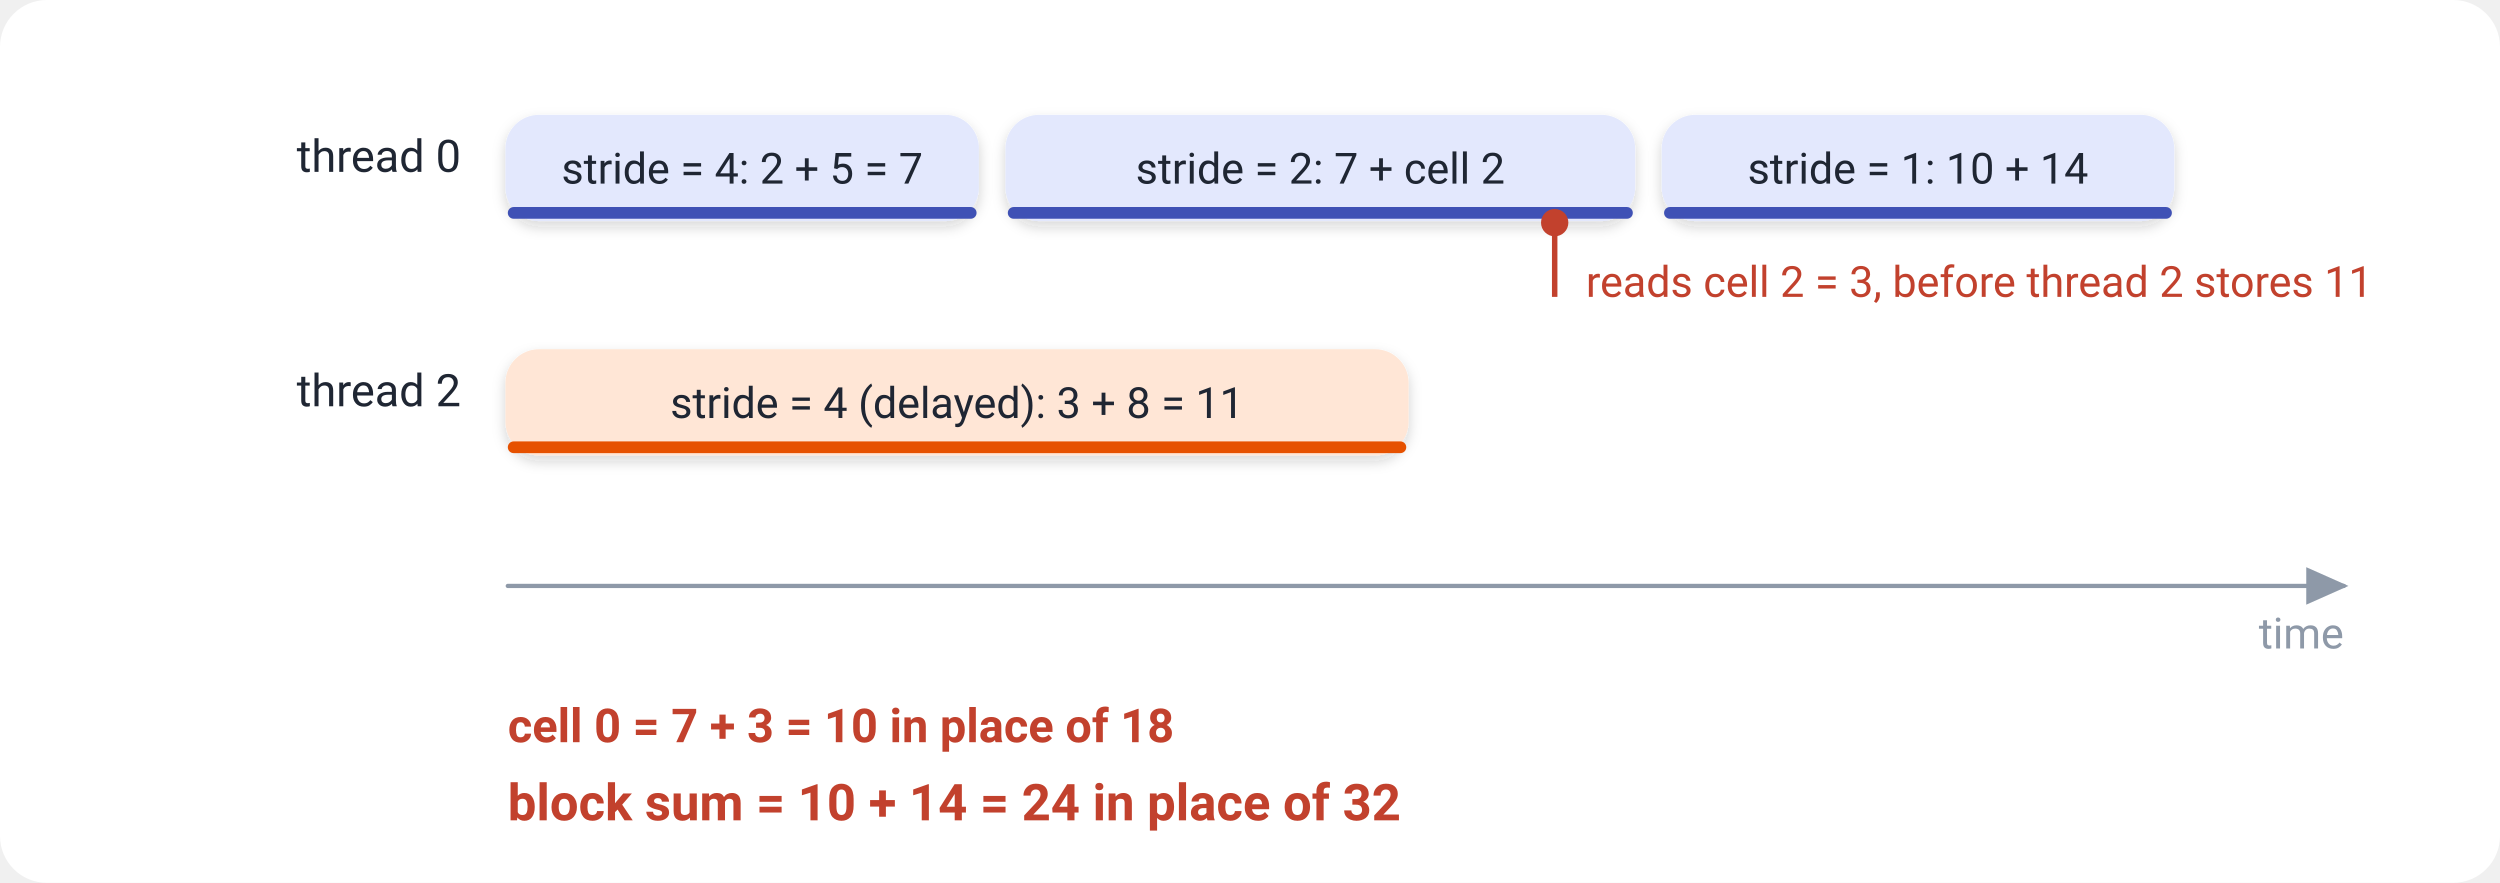
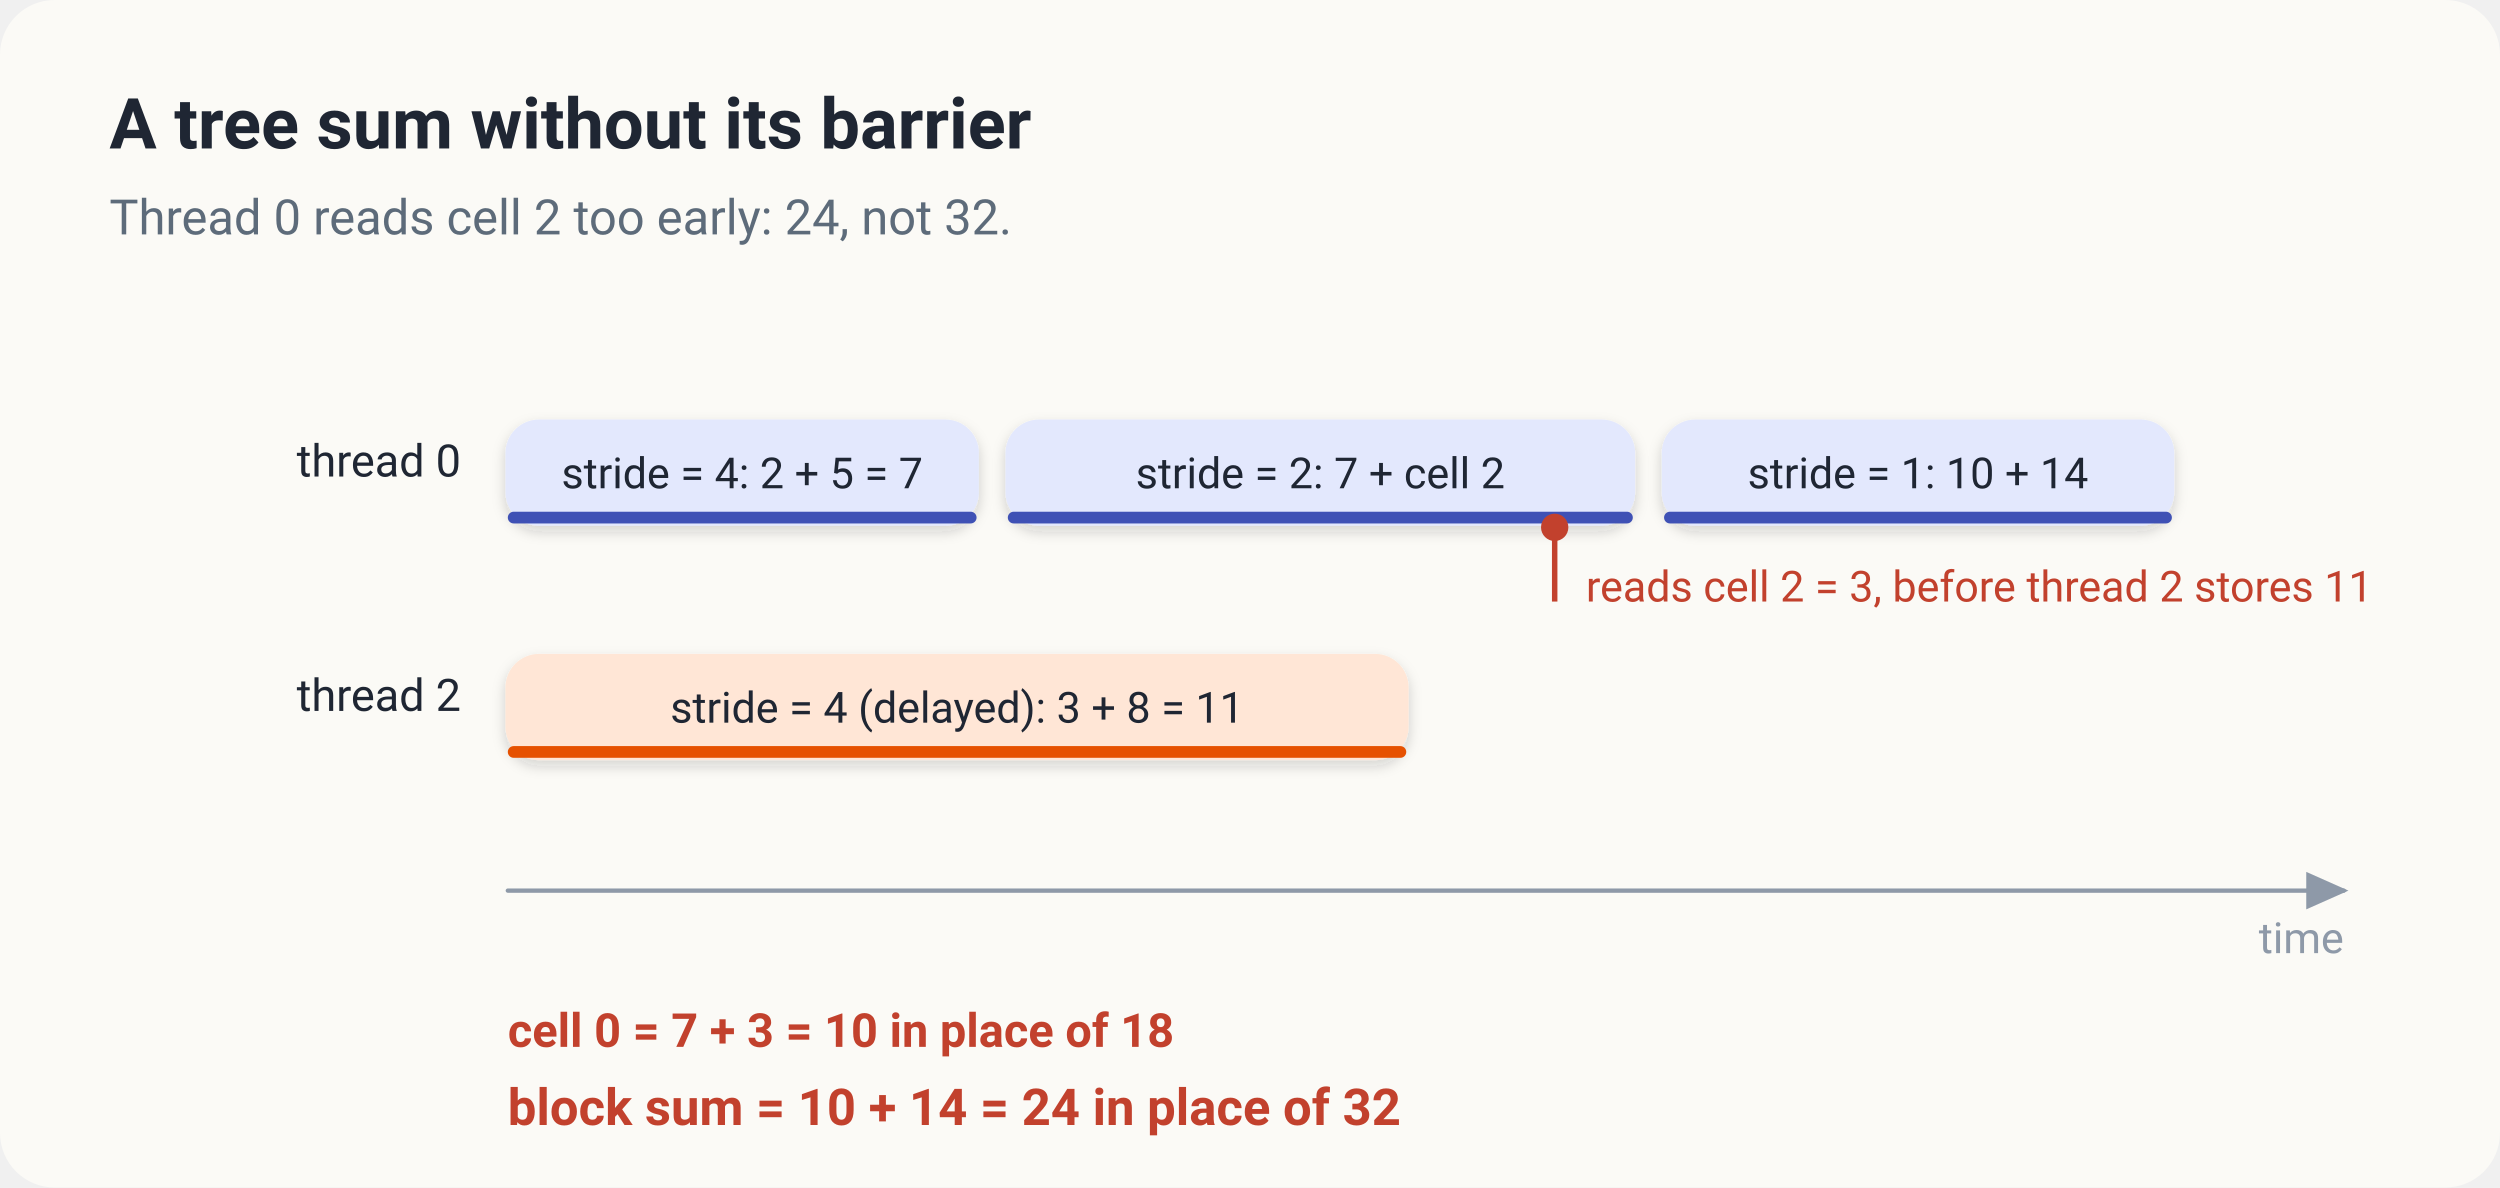
- <svg xmlns="http://www.w3.org/2000/svg" viewBox="0 0 640 226" width="640" height="226" role="img" aria-label="Without the barrier after step with stride = 4. Thread 0 finishes stride = 4 early and in step with stride = 2 reads cell 2 while it still holds 3, because thread 2 has not yet stored 3 + 8 = 11. Cell 0 becomes 7 + 3 = 10 in place of 18, and the block sum 10 + 14 = 24 in place of 32.">
+ <svg xmlns="http://www.w3.org/2000/svg" viewBox="0 0 640 304" width="640" height="304" role="img" aria-label="Without the barrier after step with stride = 4. Thread 0 finishes stride = 4 early and in step with stride = 2 reads cell 2 while it still holds 3, because thread 2 has not yet stored 3 + 8 = 11. Cell 0 becomes 7 + 3 = 10 in place of 18, and the block sum 10 + 14 = 24 in place of 32.">
  <style>
    text { font-family: Roboto, Inter, "Segoe UI", "Helvetica Neue", Arial, sans-serif; }
    .mono { font-family: "JetBrains Mono", "SF Mono", Menlo, Consolas, monospace; }
  </style>
  <defs>
    <marker id="m-hi" viewBox="0 0 10 10" refX="8.5" refY="5" markerUnits="userSpaceOnUse" markerWidth="12" markerHeight="12" orient="auto">
      <path d="M0.5,1 L9.5,5 L0.5,9 Z" fill="#3F51B5" />
    </marker>
    <marker id="m-grey" viewBox="0 0 10 10" refX="8.5" refY="5" markerUnits="userSpaceOnUse" markerWidth="12" markerHeight="12" orient="auto">
      <path d="M0.5,1 L9.5,5 L0.5,9 Z" fill="#8E99A8" />
    </marker>
    <marker id="m-red" viewBox="0 0 10 10" refX="8.5" refY="5" markerUnits="userSpaceOnUse" markerWidth="12" markerHeight="12" orient="auto">
      <path d="M0.5,1 L9.5,5 L0.5,9 Z" fill="#C2412D" />
    </marker>
    <marker id="m-ink" viewBox="0 0 10 10" refX="8.5" refY="5" markerUnits="userSpaceOnUse" markerWidth="12" markerHeight="12" orient="auto">
      <path d="M0.5,1 L9.5,5 L0.5,9 Z" fill="#1F2633" />
    </marker>
    <marker id="m-green" viewBox="0 0 10 10" refX="8.5" refY="5" markerUnits="userSpaceOnUse" markerWidth="12" markerHeight="12" orient="auto">
      <path d="M0.5,1 L9.5,5 L0.5,9 Z" fill="#2E8B57" />
    </marker>
    <marker id="m-blue" viewBox="0 0 10 10" refX="8.5" refY="5" markerUnits="userSpaceOnUse" markerWidth="12" markerHeight="12" orient="auto">
      <path d="M0.5,1 L9.5,5 L0.5,9 Z" fill="#3F51B5" />
    </marker>
    <marker id="m-mint" viewBox="0 0 10 10" refX="8.5" refY="5" markerUnits="userSpaceOnUse" markerWidth="12" markerHeight="12" orient="auto">
      <path d="M0.5,1 L9.5,5 L0.5,9 Z" fill="#00897B" />
    </marker>
    <marker id="m-peach" viewBox="0 0 10 10" refX="8.5" refY="5" markerUnits="userSpaceOnUse" markerWidth="12" markerHeight="12" orient="auto">
      <path d="M0.5,1 L9.5,5 L0.5,9 Z" fill="#E65100" />
    </marker>
    <marker id="m-pink" viewBox="0 0 10 10" refX="8.5" refY="5" markerUnits="userSpaceOnUse" markerWidth="12" markerHeight="12" orient="auto">
      <path d="M0.5,1 L9.5,5 L0.5,9 Z" fill="#C2185B" />
    </marker>
    <filter id="elev" x="-20%" y="-20%" width="140%" height="160%">
      <feDropShadow dx="0" dy="1.5" stdDeviation="1.6" flood-color="#1F2633" flood-opacity="0.18" />
    </filter>
  </defs>
-   <rect width="640" height="226" rx="12" fill="#FFFFFF" />
-   <text x="118.0" y="44.0" font-size="11.5" fill="#1F2633" text-anchor="end" font-weight="400" xml:space="preserve">thread 0</text>
-   <text x="118.0" y="104.0" font-size="11.5" fill="#1F2633" text-anchor="end" font-weight="400" xml:space="preserve">thread 2</text>
-   <rect x="130.0" y="30.0" width="120.0" height="26.0" rx="8" fill="#E3E8FD" stroke="#E3E8FD" stroke-width="1.2" filter="url(#elev)" />
-   <rect x="130.0" y="53.0" width="120.0" height="3" rx="1.5" fill="#3F51B5" />
-   <text x="190.0" y="47.0" font-size="11" fill="#1F2633" text-anchor="middle" font-weight="400" xml:space="preserve">stride = 4: 2 + 5 = 7</text>
-   <rect x="258.0" y="30.0" width="160.0" height="26.0" rx="8" fill="#E3E8FD" stroke="#E3E8FD" stroke-width="1.2" filter="url(#elev)" />
-   <rect x="258.0" y="53.0" width="160.0" height="3" rx="1.5" fill="#3F51B5" />
-   <text x="338.0" y="47.0" font-size="11" fill="#1F2633" text-anchor="middle" font-weight="400" xml:space="preserve">stride = 2: 7 + cell 2</text>
-   <rect x="426.0" y="30.0" width="130.0" height="26.0" rx="8" fill="#E3E8FD" stroke="#E3E8FD" stroke-width="1.2" filter="url(#elev)" />
-   <rect x="426.0" y="53.0" width="130.0" height="3" rx="1.5" fill="#3F51B5" />
-   <text x="491.0" y="47.0" font-size="11" fill="#1F2633" text-anchor="middle" font-weight="400" xml:space="preserve">stride = 1: 10 + 14</text>
-   <rect x="130.0" y="90.0" width="230.0" height="26.0" rx="8" fill="#FFE6D6" stroke="#FFE6D6" stroke-width="1.2" filter="url(#elev)" />
-   <rect x="130.0" y="113.0" width="230.0" height="3" rx="1.5" fill="#E65100" />
-   <text x="245.0" y="107.0" font-size="11" fill="#1F2633" text-anchor="middle" font-weight="400" xml:space="preserve">stride = 4 (delayed): 3 + 8 = 11</text>
-   <line x1="398.0" y1="57.0" x2="398.0" y2="76.0" stroke="#C2412D" stroke-width="1.4" />
-   <circle cx="398" cy="57" r="3.5" fill="#C2412D" />
-   <text x="406.0" y="76.0" font-size="11" fill="#C2412D" text-anchor="start" font-weight="400" xml:space="preserve">reads cell 2 = 3, before thread 2 stores 11</text>
-   <line x1="130.0" y1="150.0" x2="600.0" y2="150.0" stroke="#8E99A8" stroke-width="1.1" stroke-linecap="round" marker-end="url(#m-grey)" />
-   <text x="600.0" y="166.0" font-size="11" fill="#8E99A8" text-anchor="end" font-weight="400" xml:space="preserve">time</text>
-   <text x="130.0" y="190.0" font-size="12" fill="#C2412D" text-anchor="start" font-weight="600" xml:space="preserve">cell 0 = 7 + 3 = 10 in place of 18</text>
-   <text x="130.0" y="210.0" font-size="13" fill="#C2412D" text-anchor="start" font-weight="700" xml:space="preserve">block sum = 10 + 14 = 24 in place of 32</text>
+   <rect width="640" height="304" rx="14" fill="#FBFAF6" />
+   <text x="28.0" y="38.0" font-size="18" fill="#1F2633" text-anchor="start" font-weight="700" xml:space="preserve">A tree sum without its barrier</text>
+   <text x="28.0" y="60.0" font-size="12.5" fill="#5D6B7A" text-anchor="start" font-weight="400" xml:space="preserve">Thread 0 reads cell 2 too early: 24, not 32.</text>
+   <g transform="translate(0,78)">
+     <text x="118.0" y="44.0" font-size="11.5" fill="#1F2633" text-anchor="end" font-weight="400" xml:space="preserve">thread 0</text>
+     <text x="118.0" y="104.0" font-size="11.5" fill="#1F2633" text-anchor="end" font-weight="400" xml:space="preserve">thread 2</text>
+     <rect x="130.0" y="30.0" width="120.0" height="26.0" rx="8" fill="#E3E8FD" stroke="#E3E8FD" stroke-width="1.2" filter="url(#elev)" />
+     <rect x="130.0" y="53.0" width="120.0" height="3" rx="1.5" fill="#3F51B5" />
+     <text x="190.0" y="47.0" font-size="11" fill="#1F2633" text-anchor="middle" font-weight="400" xml:space="preserve">stride = 4: 2 + 5 = 7</text>
+     <rect x="258.0" y="30.0" width="160.0" height="26.0" rx="8" fill="#E3E8FD" stroke="#E3E8FD" stroke-width="1.2" filter="url(#elev)" />
+     <rect x="258.0" y="53.0" width="160.0" height="3" rx="1.5" fill="#3F51B5" />
+     <text x="338.0" y="47.0" font-size="11" fill="#1F2633" text-anchor="middle" font-weight="400" xml:space="preserve">stride = 2: 7 + cell 2</text>
+     <rect x="426.0" y="30.0" width="130.0" height="26.0" rx="8" fill="#E3E8FD" stroke="#E3E8FD" stroke-width="1.2" filter="url(#elev)" />
+     <rect x="426.0" y="53.0" width="130.0" height="3" rx="1.5" fill="#3F51B5" />
+     <text x="491.0" y="47.0" font-size="11" fill="#1F2633" text-anchor="middle" font-weight="400" xml:space="preserve">stride = 1: 10 + 14</text>
+     <rect x="130.0" y="90.0" width="230.0" height="26.0" rx="8" fill="#FFE6D6" stroke="#FFE6D6" stroke-width="1.2" filter="url(#elev)" />
+     <rect x="130.0" y="113.0" width="230.0" height="3" rx="1.5" fill="#E65100" />
+     <text x="245.0" y="107.0" font-size="11" fill="#1F2633" text-anchor="middle" font-weight="400" xml:space="preserve">stride = 4 (delayed): 3 + 8 = 11</text>
+     <line x1="398.0" y1="57.0" x2="398.0" y2="76.0" stroke="#C2412D" stroke-width="1.4" />
+     <circle cx="398" cy="57" r="3.5" fill="#C2412D" />
+     <text x="406.0" y="76.0" font-size="11" fill="#C2412D" text-anchor="start" font-weight="400" xml:space="preserve">reads cell 2 = 3, before thread 2 stores 11</text>
+     <line x1="130.0" y1="150.0" x2="600.0" y2="150.0" stroke="#8E99A8" stroke-width="1.1" stroke-linecap="round" marker-end="url(#m-grey)" />
+     <text x="600.0" y="166.0" font-size="11" fill="#8E99A8" text-anchor="end" font-weight="400" xml:space="preserve">time</text>
+     <text x="130.0" y="190.0" font-size="12" fill="#C2412D" text-anchor="start" font-weight="600" xml:space="preserve">cell 0 = 7 + 3 = 10 in place of 18</text>
+     <text x="130.0" y="210.0" font-size="13" fill="#C2412D" text-anchor="start" font-weight="700" xml:space="preserve">block sum = 10 + 14 = 24 in place of 32</text>
+   </g>
</svg>
